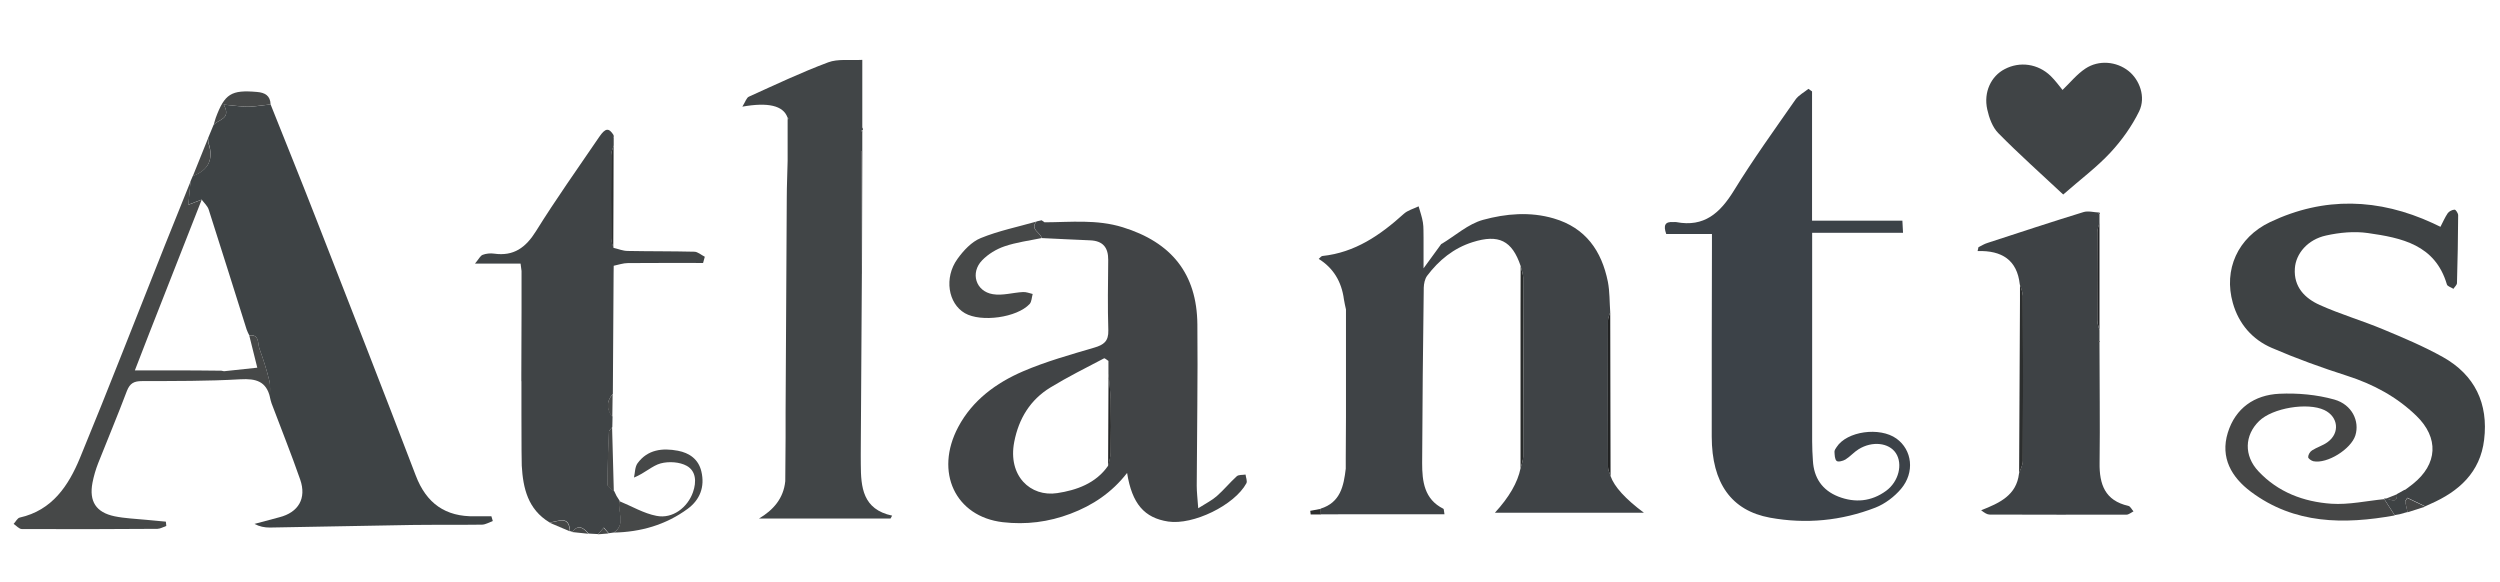
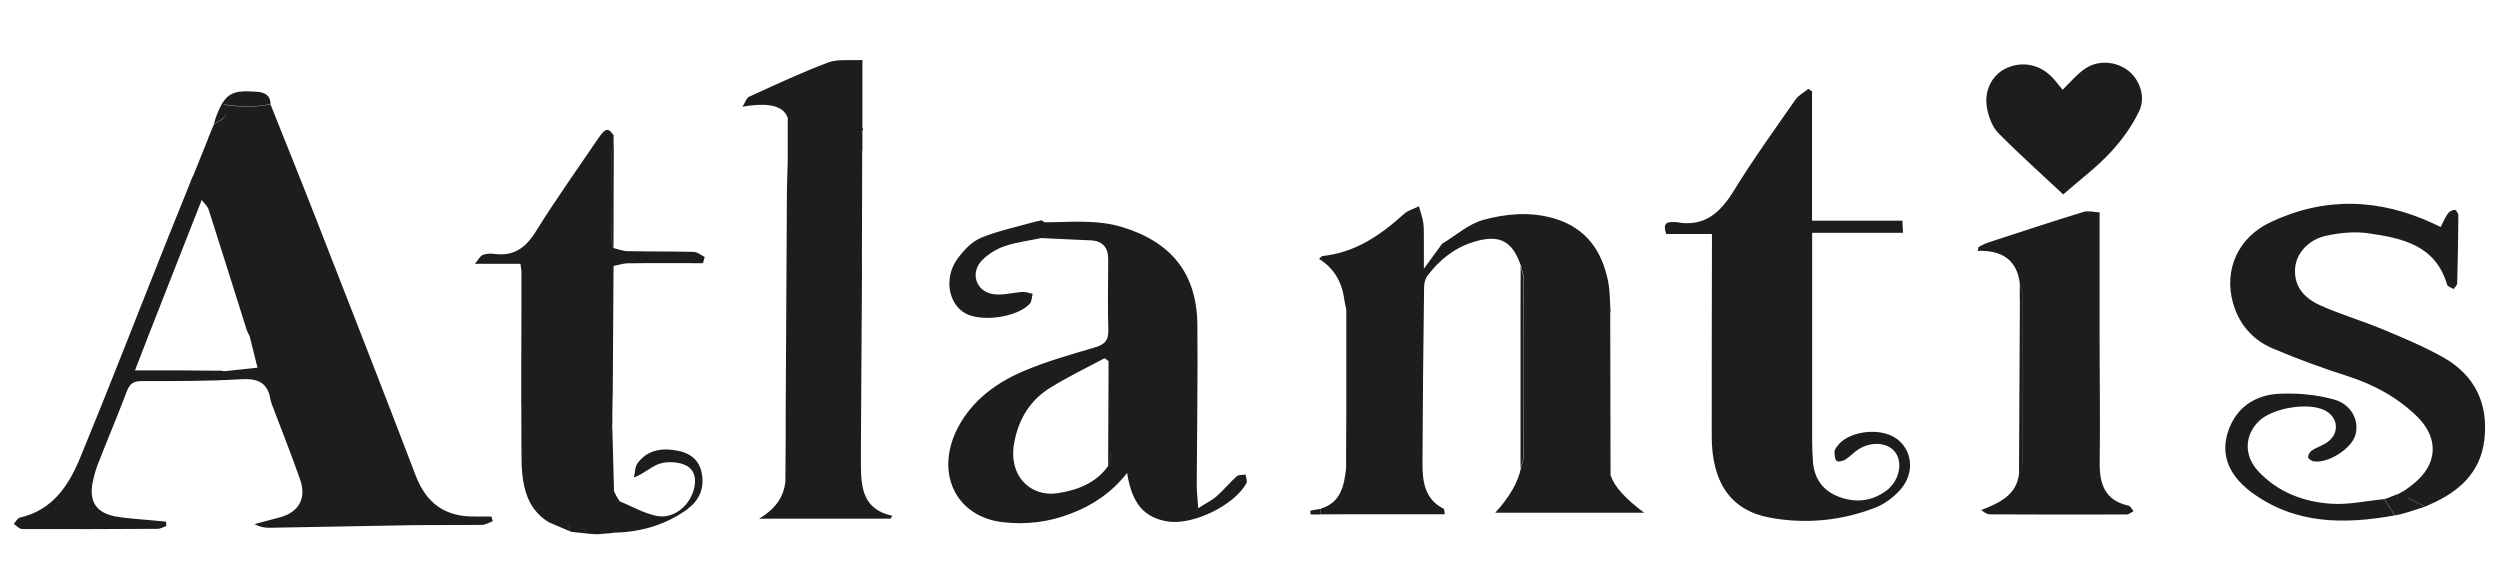
<svg xmlns="http://www.w3.org/2000/svg" id="Capa_1" viewBox="0 0 233.01 54.2">
  <defs>
-     <style>.cls-1{fill:#404446;}.cls-2{fill:#3e4345;}.cls-3{fill:#232426;}.cls-4{fill:#3e4244;}.cls-5{fill:#3c4248;}.cls-6{fill:#414547;}.cls-7{fill:#2c2e2e;}.cls-8{fill:#3e4245;}.cls-9{fill:#464848;}.cls-10{fill:#292a2c;}.cls-11{fill:#333536;}.cls-12{fill:#454646;}.cls-13{fill:#414446;}.cls-14{fill:#212222;}.cls-15{fill:#292b2a;}.cls-16{fill:#3f4346;}.cls-17{fill:#272828;}</style>
+     <style>.cls-1{fill:#1d1d1b;}</style>
  </defs>
-   <path class="cls-5" d="M159.56,21.81h-4.26c-.29-.82-.11-1.18,.69-1.11,.08,0,.16-.02,.24,0,2.61,.5,4.09-.85,5.38-2.94,1.78-2.9,3.78-5.67,5.73-8.47,.29-.42,.8-.67,1.21-1.01,.11,.08,.23,.16,.34,.24v12.05h8.42c.02,.4,.04,.72,.06,1.13h-8.47c0,.46,0,.84,0,1.22,0,6.07,0,12.14,0,18.21,0,.6,.03,1.2,.07,1.81,.09,1.6,.87,2.75,2.36,3.34,1.56,.61,3.09,.47,4.46-.53,1.18-.86,1.58-2.5,.91-3.52-.64-.97-2.2-1.15-3.47-.36-.44,.27-.79,.69-1.23,.96-.23,.14-.69,.25-.82,.13-.18-.16-.18-.56-.2-.86,0-.14,.11-.3,.2-.43,.95-1.48,4.02-1.91,5.58-.79,1.46,1.05,1.73,3.14,.42,4.69-.62,.73-1.49,1.39-2.38,1.74-3.17,1.23-6.48,1.55-9.83,.94-3.6-.66-5.42-3.22-5.43-7.55-.01-5.91,.01-11.82,.02-17.72,0-.35,0-.71,0-1.18Z" />
-   <g>
-     <path class="cls-16" d="M134.37,22.73c1.28-.77,2.47-1.86,3.86-2.24,2.12-.58,4.38-.78,6.59-.13,2.97,.87,4.46,3.02,5.04,5.9,.18,.93,.15,1.89,.22,2.84-.07,.26-.2,.51-.21,.77-.01,4.54-.01,9.09,0,13.63,0,.29,.16,.58,.24,.87q.51,1.48,3.11,3.42h-13.89q2-2.18,2.39-4.14c.09-.37,.25-.74,.25-1.11,.02-5.55,.02-11.09,0-16.64,0-.37-.16-.74-.24-1.11-.8-2.37-2.04-2.99-4.48-2.22-1.77,.56-3.14,1.68-4.24,3.14-.21,.29-.3,.73-.31,1.1-.07,5.45-.13,10.9-.15,16.35,0,1.7,.19,3.37,1.98,4.26,.06,.03,.04,.21,.1,.51h-8.9c-.71,0-1.42,0-2.14,.01-.16,0-.32,0-.49,0,0-.18-.01-.35-.02-.53,1.85-.57,2.16-2.11,2.35-3.73,0-.33,0-.67,0-1,0-1.26,.02-2.53,.02-3.79,0-.8,0-1.6,0-2.41,0-.15,0-.31,0-.46,0-.32,0-.64,0-.97,0-1.35,0-2.7,0-4.05,0-.72,0-1.44,0-2.16-.06-.31-.15-.62-.19-.93q-.33-2.52-2.35-3.78c.13-.1,.23-.26,.34-.27,3.04-.32,5.39-1.94,7.58-3.92,.37-.34,.92-.48,1.39-.71,.14,.5,.32,.99,.4,1.5,.08,.47,.04,.95,.06,1.43v2.85c.7-.97,1.18-1.62,1.66-2.28Z" />
-     <path class="cls-2" d="M19.39,12.92s.01-.06,.01-.06c.17-.41,.34-.82,.51-1.23,0,0,0,.02,0,.02,.44-.54,1.69-.55,.94-1.9,.89,.08,1.58,.2,2.27,.19,.7,0,1.4-.13,2.1-.21,1.42,3.56,2.86,7.11,4.25,10.68,3.11,7.96,6.23,15.92,9.28,23.91,.99,2.6,2.77,3.86,5.53,3.8,.51,0,1.01,0,1.52,0,.04,.15,.09,.29,.13,.44-.33,.12-.66,.33-1,.34-2.19,.03-4.37,0-6.56,.03-4.41,.07-8.82,.17-13.23,.24-.48,0-.96-.09-1.42-.34,.77-.21,1.54-.42,2.32-.62,1.77-.45,2.55-1.75,1.94-3.51-.83-2.39-1.78-4.74-2.67-7.11-.07-.18-.1-.37-.15-.56-.01-.52,.06-1.06-.06-1.55-.25-1.02-.57-2.02-.93-3.01-.17-.48,.02-1.32-.94-1.22-.08-.18-.18-.34-.24-.53-1.18-3.73-2.34-7.46-3.54-11.19-.11-.34-.43-.62-.66-.93-.35,.13-.69,.27-1.24,.48,.08-.84,.14-1.52,.21-2.2,0,0,0,.01,0,.01,.07-.17,.15-.34,.22-.51,0,0,0,.02,0,.02,1.44-.55,1.95-1.55,1.47-3.03-.05-.15-.04-.31-.05-.47Z" />
-     <path class="cls-13" d="M96.6,20.64c.16-.04,.32-.07,.48-.11,.09,.06,.18,.12,.28,.19,2.44-.01,4.86-.29,7.28,.46,4.53,1.4,6.92,4.32,6.96,9.06,.05,5.01-.04,10.02-.06,15.03,0,.58,.07,1.16,.14,2.1,.74-.47,1.29-.74,1.73-1.13,.66-.58,1.21-1.26,1.86-1.85,.18-.16,.54-.11,.82-.16,.03,.27,.18,.61,.08,.81-1.11,2.05-4.97,3.92-7.29,3.57-2.22-.34-3.37-1.65-3.83-4.53-1.43,1.84-3.21,3.02-5.27,3.8-2.05,.78-4.16,1.04-6.32,.79-4.42-.52-6.38-4.67-4.15-8.87,1.32-2.49,3.53-4.11,6.04-5.19,2.14-.92,4.4-1.55,6.64-2.21,.89-.26,1.34-.6,1.31-1.61-.07-2.19-.03-4.38-.01-6.56,.01-1.16-.49-1.78-1.68-1.83-1.51-.06-3.01-.14-4.52-.21-.1-.53-1.11-.79-.48-1.55Zm6.71,13c-.14-.08-.34-.28-.41-.24-1.68,.88-3.38,1.73-4.99,2.71-1.89,1.15-2.96,2.91-3.38,5.08-.61,3.16,1.51,5.15,4.01,4.77,1.78-.27,3.6-.9,4.74-2.55,.08-.41,.23-.81,.23-1.22,.03-1.65,.03-3.3,0-4.95-.02-.81-.13-1.61-.2-2.42,0-.16,0-.33,0-.49,0-.23,0-.47,0-.7Z" />
-     <path class="cls-6" d="M80.37,12.38c0,.56,0,1.11,0,1.67-.03,.03-.08,.06-.08,.08,.01,3.79,.03,7.58,.04,11.37-.03,5.37-.07,10.73-.1,16.1,0,.56-.01,1.11,0,1.67,.01,2.14,.17,4.2,2.92,4.79-.05,.09-.1,.18-.15,.27h-12.26c1.34-.79,2.29-1.88,2.45-3.48,.01-1.35,.02-2.7,.03-4.06,0-.4,0-.81,0-1.21,0-.39,0-.78,0-1.18,.04-6.66,.07-13.31,.11-19.97,0-1.15,.06-2.29,.08-3.44,0-.16,0-.32,0-.48,0-.72,0-1.43,0-2.15,0-.16,0-.32,0-.48,0-.24,0-.48,0-.72,.03-.02,.08-.06,.08-.07-.02-.06-.06-.11-.1-.16q-.6-1.63-4.2-.99c.28-.44,.38-.83,.61-.93,2.45-1.11,4.88-2.26,7.39-3.2,.91-.34,2.03-.17,3.18-.23,0,2.02,0,3.93,0,5.84,0,.15,0,.31,0,.46,.03,.06,.06,.12,.07,.18,0,.02-.05,.05-.07,.07-.03,.02-.09,.05-.08,.07,.02,.06,.05,.11,.08,.17Z" />
-     <path class="cls-1" d="M48.59,35.54c0-.16,0-.32,0-.48,0-2.07,.02-4.13,.02-6.2,0-1.2,0-2.4,0-3.6-.03-.23-.06-.46-.09-.69h-4.25c.36-.43,.49-.73,.72-.82,.32-.12,.71-.16,1.06-.11,1.83,.26,2.95-.56,3.91-2.1,1.86-2.99,3.91-5.87,5.89-8.78,.58-.85,.9-.87,1.35-.15-.03,.02-.09,.06-.08,.07,.02,.06,.05,.11,.08,.17,0,.24,0,.48,0,.71-.08,.29-.23,.58-.23,.87-.02,2.6-.02,5.19,0,7.79,0,.29,.14,.59,.21,.88,.44,.1,.88,.29,1.33,.29,2.06,.04,4.13,.02,6.19,.07,.34,0,.66,.31,.99,.47-.05,.19-.11,.39-.16,.58-2.33,0-4.67-.01-7,.01-.45,0-.89,.16-1.33,.25,0,.24,0,.48-.01,.71-.02,3.74-.05,7.48-.07,11.23-.63,.71-.57,1.43-.03,2.15,0,.32-.02,.63-.02,.95-.11,.15-.31,.29-.31,.45-.07,1.64-.13,3.29-.13,4.93,0,.2,.4,.39,.61,.59,0,0,0-.02,0-.02,.08,.17,.16,.33,.24,.5,0,0,0-.01,0-.01,.1,.15,.2,.31,.29,.46,0,0-.02-.02-.02-.02-.22,.97,.65,2.14-.53,2.94-.16,.02-.32,.04-.48,.07-.15-.18-.31-.35-.46-.53-.18,.2-.35,.41-.53,.61-.3-.02-.59-.03-.89-.05-.46-.51-.92-.93-1.51-.16-.07-.02-.15-.05-.22-.07-.08-1.59-1.16-.83-1.93-.82-1.99-1.21-2.45-3.16-2.57-5.28,0-.47-.01-.95-.02-1.42,0-1.12,0-2.23-.01-3.35,0-.16,0-.32,0-.48,0-.16,0-.32,0-.48,0-.72,0-1.43,0-2.15Z" />
-     <path class="cls-4" d="M224.14,45.67c.25-.19,.52-.37,.76-.57,2.3-1.84,2.44-4.29,.31-6.35-1.83-1.77-4.01-2.94-6.44-3.72-2.37-.76-4.73-1.61-7.02-2.6-1.82-.78-3.09-2.24-3.64-4.19-.88-3.1,.45-6.1,3.47-7.54,5.05-2.4,10.13-2.22,15.17,.1,.21,.1,.41,.2,.71,.34,.24-.46,.42-.89,.68-1.27,.13-.18,.42-.32,.64-.33,.11,0,.33,.34,.33,.52-.01,2.11-.05,4.22-.11,6.32,0,.18-.22,.36-.33,.54-.21-.14-.56-.23-.61-.41-1.09-3.71-4.22-4.34-7.37-4.79-1.26-.18-2.63-.05-3.89,.23-1.71,.37-2.82,1.68-2.91,3.07-.12,1.73,.94,2.79,2.33,3.41,1.91,.86,3.94,1.45,5.88,2.26,1.9,.79,3.8,1.59,5.59,2.59,2.98,1.67,4.25,4.34,3.84,7.71-.36,3.03-2.35,4.82-5.01,5.98-.08,.04-.16,.07-.24,.11-.08,.04-.16,.08-.24,.11-.56-.27-1.11-.53-1.67-.8-.07,.11-.14,.22-.2,.33,.07,.33,.15,.66,.22,1,0,0,.01,0,.01,0-.25,.07-.5,.14-.75,.21-.15,.03-.31,.05-.46,.08-.33-.51-.65-1.02-.98-1.52,.04-.05,.08-.06,.13-.02,.4-.03,1.08,.62,1.07-.43h.01c.23-.13,.47-.26,.7-.39Z" />
-     <path class="cls-8" d="M195.68,30.76c0,.32,0,.65,0,.97-.03,.02-.07,.05-.07,.06,.01,.05,.04,.11,.07,.16,0,3.73,.06,7.46,.01,11.19-.03,2,.5,3.52,2.68,4.01,.19,.04,.32,.34,.48,.51-.22,.11-.44,.31-.66,.31-4.25,.01-8.49,0-12.74-.01-.24,0-.47-.15-.8-.4,1.69-.67,3.3-1.38,3.53-3.43,.12-.39,.35-.77,.35-1.16,.02-5.13,.02-10.26,0-15.39,0-.36-.18-.73-.28-1.09-.25-2.25-1.66-3.16-3.93-3.09,.03-.12,.05-.24,.08-.36,.28-.14,.55-.31,.85-.4,2.97-.97,5.94-1.95,8.93-2.87,.44-.14,.98,.02,1.47,.04-.02,.02-.07,.06-.06,.07,.02,.05,.06,.1,.09,.15,0,.24,0,.49,0,.73-.07,.3-.2,.6-.2,.9-.02,2.74-.02,5.48,0,8.22,0,.3,.13,.6,.2,.9Z" />
-     <path class="cls-1" d="M192.24,8.38c.7-.67,1.33-1.46,2.13-1.99,1.25-.83,2.9-.66,4.01,.22,1.04,.82,1.64,2.43,1,3.76-.68,1.39-1.62,2.71-2.68,3.85-1.26,1.36-2.77,2.48-4.4,3.91-2.04-1.91-4.1-3.74-6.04-5.71-.55-.55-.87-1.44-1.04-2.22-.36-1.61,.36-3.11,1.63-3.76,1.41-.74,3.1-.5,4.28,.64,.44,.43,.8,.93,1.12,1.32Z" />
-     <path class="cls-9" d="M23.24,31.26c.96-.1,.77,.73,.94,1.22,.36,.99,.68,1.99,.93,3.01,.12,.49,.04,1.03,.06,1.55-.35-1.5-1.31-1.77-2.76-1.69-3.05,.18-6.12,.16-9.18,.17-.74,0-1.12,.2-1.4,.91-.85,2.26-1.79,4.49-2.68,6.74-.23,.59-.41,1.2-.53,1.82-.33,1.74,.33,2.77,2.06,3.13,.97,.2,1.97,.23,2.96,.33,.61,.06,1.21,.12,1.82,.17,.01,.13,.03,.27,.04,.4-.27,.09-.54,.26-.82,.27-4.21,.03-8.43,.04-12.64,.02-.26,0-.51-.31-.77-.48,.19-.2,.35-.54,.57-.59,3.04-.68,4.55-2.99,5.61-5.55,2.72-6.59,5.29-13.24,7.93-19.86,.79-1.98,1.59-3.96,2.39-5.94-.06,.68-.13,1.36-.21,2.2,.55-.21,.89-.35,1.24-.48-1.63,4.16-3.27,8.32-4.9,12.48-.42,1.08-.84,2.16-1.33,3.43,1.54,0,2.84,0,4.14,0,1.31,0,2.62,.02,3.92,.03,.08,.02,.17,.03,.25,.05,1.02-.11,2.04-.22,3.1-.33-.26-1.05-.51-2.03-.75-3.01Z" />
-     <path class="cls-12" d="M222.22,46.52c.33,.51,.65,1.02,.98,1.52-4.73,.85-9.35,.83-13.41-2.21-1.79-1.34-2.87-3.16-2.15-5.5,.71-2.29,2.48-3.52,4.8-3.63,1.7-.08,3.49,.08,5.13,.54,1.66,.47,2.37,2.03,1.96,3.34-.4,1.28-2.63,2.67-3.91,2.41-.19-.04-.5-.26-.49-.39,0-.22,.17-.5,.36-.62,.46-.3,1.02-.45,1.46-.78,1.16-.85,.99-2.36-.31-2.98-1.56-.74-4.83-.2-6.08,1.02-1.37,1.33-1.43,3.23-.07,4.68,1.83,1.96,4.22,2.85,6.8,3.03,1.63,.11,3.3-.27,4.95-.43Z" />
-     <path class="cls-9" d="M96.6,20.64c-.63,.76,.38,1.02,.48,1.55-1.16,.24-2.35,.39-3.46,.77-.76,.26-1.52,.72-2.08,1.3-1.13,1.16-.6,2.9,1,3.16,.9,.15,1.86-.15,2.8-.2,.3-.02,.61,.11,.91,.18-.09,.31-.09,.71-.28,.93-1.19,1.28-4.53,1.73-6.04,.86-1.56-.9-1.96-3.3-.69-5.06,.56-.78,1.32-1.6,2.17-1.94,1.66-.68,3.45-1.04,5.19-1.54Z" />
-     <path class="cls-9" d="M57.2,49.65c1.17-.8,.31-1.97,.53-2.94,1.15,.47,2.26,1.14,3.46,1.37,1.5,.3,2.9-.78,3.4-2.21,.34-.97,.28-1.97-.58-2.45-.66-.37-1.68-.43-2.43-.23-.79,.21-1.45,.9-2.49,1.32,.1-.45,.08-.98,.33-1.33,.94-1.29,2.33-1.44,3.76-1.17,1.06,.2,1.92,.78,2.19,1.93,.34,1.43-.13,2.64-1.27,3.48-2.04,1.5-4.38,2.17-6.91,2.22Z" />
-     <path class="cls-9" d="M25.22,9.73c-.7,.07-1.4,.2-2.1,.21-.69,0-1.38-.11-2.27-.19,.75,1.35-.5,1.36-.94,1.9,.07-.22,.12-.45,.2-.67,.83-2.24,1.45-2.62,3.84-2.41,.74,.06,1.25,.34,1.27,1.17Z" />
-     <path class="cls-15" d="M141.73,24.8c.08,.37,.24,.74,.24,1.11,.01,5.55,.01,11.09,0,16.64,0,.37-.16,.74-.25,1.11,0-4.9,0-9.81,0-14.71,0-1.38,0-2.77,.01-4.15Z" />
-     <path class="cls-7" d="M188.26,26.48c.1,.36,.27,.73,.28,1.09,.02,5.13,.02,10.26,0,15.39,0,.39-.23,.77-.35,1.16,.03-5.36,.05-10.73,.08-16.09,0-.52,0-1.03,0-1.55Z" />
-     <path class="cls-14" d="M150.11,44.38c-.08-.29-.24-.58-.24-.87-.01-4.54-.01-9.09,0-13.63,0-.26,.13-.51,.21-.77,.01,5.09,.02,10.18,.03,15.27Z" />
-     <path class="cls-9" d="M57.22,45.8c-.21-.2-.61-.39-.61-.59,0-1.64,.06-3.29,.13-4.93,0-.15,.2-.3,.31-.45,.05,1.99,.11,3.97,.16,5.96Z" />
-     <path class="cls-10" d="M80.33,25.5c-.02-3.79-.03-7.58-.04-11.37,0-.03,.05-.06,.08-.08-.01,3.82-.02,7.64-.03,11.46Z" />
-     <path class="cls-9" d="M19.39,12.92c.02,.16,0,.32,.05,.47,.48,1.48-.02,2.48-1.47,3.03,.47-1.17,.94-2.33,1.41-3.5Z" />
-     <path class="cls-3" d="M195.68,30.76c-.07-.3-.2-.6-.2-.9-.02-2.74-.01-5.48,0-8.22,0-.3,.13-.6,.2-.9,0,3.34,0,6.68,0,10.01Z" />
-     <path class="cls-7" d="M57.17,23.12c-.07-.29-.21-.59-.21-.88-.01-2.6-.01-5.19,0-7.79,0-.29,.15-.58,.23-.87,0,3.18-.02,6.37-.03,9.55Z" />
-     <path class="cls-12" d="M224.39,47.75c-.07-.33-.15-.66-.22-1,.07-.11,.14-.22,.2-.33,.56,.27,1.11,.53,1.67,.8-.55,.18-1.1,.36-1.65,.53Z" />
-     <path class="cls-10" d="M48.62,28.86c0,2.07-.02,4.13-.02,6.2,0-2.07,.02-4.13,.02-6.2Z" />
-     <path class="cls-9" d="M51.18,48.7c.76-.01,1.85-.77,1.93,.82-.64-.27-1.29-.55-1.93-.82Z" />
-     <path class="cls-9" d="M57.07,38.89c-.54-.73-.59-1.44,.03-2.15-.01,.72-.02,1.44-.03,2.15Z" />
-     <path class="cls-10" d="M73.22,40.8c-.01,1.35-.02,2.7-.03,4.06,.01-1.35,.02-2.7,.03-4.06Z" />
-     <path class="cls-9" d="M53.33,49.59c.59-.78,1.06-.36,1.51,.16-.5-.05-1.01-.11-1.51-.16Z" />
-     <path class="cls-9" d="M55.73,49.8c.18-.2,.35-.41,.53-.61,.15,.18,.31,.35,.46,.53-.33,.03-.66,.06-.99,.08Z" />
-     <path class="cls-11" d="M125.48,36.49c0,.8,0,1.6,0,2.41,0-.8,0-1.6,0-2.41Z" />
-     <path class="cls-10" d="M48.59,35.54c0,.72,0,1.43,0,2.15,0-.72,0-1.43,0-2.15Z" />
-     <path class="cls-11" d="M125.48,28.85c0,.72,0,1.44,0,2.16,0-.72,0-1.44,0-2.16Z" />
-     <path class="cls-7" d="M123.59,47.95c.71,0,1.42,0,2.14-.01-.71,0-1.42,0-2.14,.01Z" />
-     <path class="cls-12" d="M223.42,46.06c0,1.05-.67,.4-1.07,.43,.36-.14,.71-.29,1.07-.43Z" />
-     <path class="cls-7" d="M123.09,47.42c0,.18,.01,.35,.02,.53h-.95c-.01-.11-.03-.23-.04-.34,.32-.06,.65-.12,.97-.18Z" />
-     <path class="cls-9" d="M19.91,11.63c-.17,.41-.34,.82-.51,1.23,.17-.41,.34-.82,.51-1.23Z" />
-     <path class="cls-10" d="M48.6,41.99c0,.47,.01,.95,.02,1.42,0-.47-.01-.95-.02-1.42Z" />
-     <path class="cls-10" d="M73.23,38.42c0,.39,0,.78,0,1.18,0-.39,0-.78,0-1.18Z" />
-     <path class="cls-12" d="M224.14,45.67c-.23,.13-.47,.26-.7,.39,.23-.13,.47-.26,.7-.39Z" />
-     <path class="cls-11" d="M125.48,35.06c0,.32,0,.64,0,.97,0-.32,0-.64,0-.97Z" />
-     <path class="cls-11" d="M125.44,42.69c0,.33,0,.67,0,1,0-.33,0-.67,0-1Z" />
-     <path class="cls-9" d="M57.18,25.51c0-.24,0-.48,.01-.71,0,.24,0,.48-.01,.71Z" />
-     <path class="cls-10" d="M48.53,24.57c.03,.23,.06,.46,.09,.69-.03-.23-.06-.46-.09-.69Z" />
-     <path class="cls-12" d="M223.66,47.96c.25-.07,.5-.14,.75-.21-.25,.07-.5,.14-.75,.21Z" />
-     <path class="cls-9" d="M57.45,46.28c-.08-.17-.16-.33-.24-.5,.08,.17,.16,.33,.24,.5Z" />
-     <path class="cls-9" d="M57.74,46.73c-.1-.15-.2-.31-.29-.46,.1,.15,.2,.31,.29,.46Z" />
-     <path class="cls-10" d="M80.38,11.89c0-.15,0-.31,0-.46,0,.15,0,.31,0,.46Z" />
-     <path class="cls-11" d="M73.43,11.9c0,.16,0,.32,0,.48,0-.16,0-.32,0-.48Z" />
-     <path class="cls-11" d="M73.43,14.52c0,.16,0,.32,0,.48,0-.16,0-.32,0-.48Z" />
-     <path class="cls-10" d="M48.59,38.17c0,.16,0,.32,0,.48,0-.16,0-.32,0-.48Z" />
-     <path class="cls-9" d="M17.99,16.4c-.07,.17-.15,.34-.22,.51,.07-.17,.15-.34,.22-.51Z" />
-     <path class="cls-12" d="M226.28,47.11c.08-.04,.16-.07,.24-.11-.08,.04-.16,.07-.24,.11Z" />
-     <path class="cls-9" d="M97.36,20.72c-.09-.06-.18-.12-.28-.19,.09,.06,.18,.12,.28,.19Z" />
-     <path class="cls-3" d="M195.68,31.95c-.02-.05-.05-.1-.07-.16,0-.01,.05-.04,.07-.06,.03,.07,.03,.15,0,.22Z" />
-     <path class="cls-3" d="M195.68,20.01s-.07-.09-.09-.15c0-.01,.04-.05,.06-.07,.06,.07,.07,.14,.03,.22Z" />
-     <path class="cls-10" d="M80.37,12.38c-.03-.06-.06-.11-.08-.17,0-.01,.05-.05,.08-.07,0,.08,0,.16,0,.24Z" />
-     <path class="cls-7" d="M57.2,12.85c-.03-.06-.06-.11-.08-.17,0-.02,.05-.05,.08-.07,0,.08,0,.16,0,.24Z" />
-     <path class="cls-11" d="M73.41,10.95c.03,.05,.07,.1,.1,.16,0,.01-.05,.05-.08,.07,0-.08-.01-.15-.02-.23Z" />
-     <path class="cls-17" d="M103.28,43.42c.01-2.86,.02-5.73,.04-8.59,.07,.81,.18,1.61,.2,2.42,.03,1.65,.03,3.3,0,4.95,0,.41-.15,.81-.23,1.22Z" />
-     <path class="cls-17" d="M103.32,34.34c0-.23,0-.47,0-.7,0,.23,0,.47,0,.7Z" />
-     <path class="cls-11" d="M20.64,34.55c.08,.02,.17,.03,.25,.05-.08-.02-.17-.03-.25-.05Z" />
-   </g>
+   <path class="cls-1" d="M159.56,21.81h-4.26c-.29-.82-.11-1.18,.69-1.11,.08,0,.16-.02,.24,0,2.61,.5,4.09-.85,5.38-2.94,1.78-2.9,3.78-5.67,5.73-8.47,.29-.42,.8-.67,1.21-1.01,.11,.08,.23,.16,.34,.24v12.05h8.42c.02,.4,.04,.72,.06,1.13h-8.47c0,.46,0,.84,0,1.22,0,6.07,0,12.14,0,18.21,0,.6,.03,1.2,.07,1.81,.09,1.6,.87,2.75,2.36,3.34,1.56,.61,3.09,.47,4.46-.53,1.18-.86,1.58-2.5,.91-3.52-.64-.97-2.2-1.15-3.47-.36-.44,.27-.79,.69-1.23,.96-.23,.14-.69,.25-.82,.13-.18-.16-.18-.56-.2-.86,0-.14,.11-.3,.2-.43,.95-1.48,4.02-1.91,5.58-.79,1.46,1.05,1.73,3.14,.42,4.69-.62,.73-1.49,1.39-2.38,1.74-3.17,1.23-6.48,1.55-9.83,.94-3.6-.66-5.42-3.22-5.43-7.55-.01-5.91,.01-11.82,.02-17.72,0-.35,0-.71,0-1.18Zm-26.85,3.2v-2.85c-.02-.48,.02-.96-.06-1.43-.08-.51-.26-1-.4-1.5-.47,.23-1.02,.37-1.39,.71-2.19,1.98-4.54,3.6-7.58,3.92-.12,.01-.22,.17-.34,.27q2.02,1.25,2.35,3.78c.04,.31,.13,.62,.19,.93,0,.72,0,1.44,0,2.16,0,1.35,0,2.7,0,4.05,0,.32,0,.64,0,.97,0,.15,0,.31,0,.46,0,.8,0,1.6,0,2.41,0,1.26-.02,2.53-.02,3.79,0,.33,0,.67,0,1-.19,1.62-.5,3.16-2.35,3.73,0,.18,.01,.35,.02,.53,.16,0,.32,0,.49,0,.71,0,1.42,0,2.14-.01h8.9c-.05-.29-.04-.48-.1-.51-1.79-.9-1.98-2.56-1.98-4.26,.02-5.45,.08-10.9,.15-16.35,0-.37,.09-.82,.31-1.1,1.1-1.46,2.47-2.58,4.24-3.14,2.44-.78,3.68-.15,4.48,2.22,.08,.37,.24,.74,.24,1.11,.01,5.55,.01,11.09,0,16.64,0,.37-.16,.74-.25,1.11q-.39,1.95-2.39,4.14h13.89q-2.6-1.93-3.11-3.42c-.08-.29-.24-.58-.24-.87-.01-4.54-.01-9.09,0-13.63,0-.26,.13-.51,.21-.77-.07-.95-.04-1.92-.22-2.84-.57-2.89-2.07-5.03-5.04-5.9-2.21-.65-4.46-.45-6.59,.13-1.39,.38-2.58,1.47-3.86,2.24-.48,.66-.95,1.31-1.66,2.28ZM19.45,13.39c.48,1.48-.02,2.48-1.47,3.03,0,0,0-.02,0-.02-.07,.17-.15,.34-.22,.51h0c-.06,.67-.13,1.35-.21,2.19,.55-.21,.89-.35,1.24-.48,.22,.31,.55,.59,.66,.93,1.2,3.72,2.36,7.46,3.54,11.19,.06,.18,.16,.35,.24,.53,.96-.1,.77,.73,.94,1.22,.36,.99,.68,1.99,.93,3.01,.12,.49,.04,1.03,.06,1.55,.05,.19,.09,.38,.15,.56,.89,2.37,1.84,4.72,2.67,7.11,.61,1.76-.17,3.06-1.94,3.51-.77,.2-1.54,.41-2.32,.62,.46,.25,.94,.35,1.42,.34,4.41-.07,8.82-.17,13.23-.24,2.19-.03,4.37,0,6.56-.03,.33,0,.66-.22,1-.34-.04-.15-.09-.29-.13-.44-.51,0-1.01,0-1.52,0-2.75,.05-4.53-1.2-5.53-3.8-3.05-7.99-6.17-15.95-9.28-23.91-1.39-3.57-2.83-7.12-4.25-10.68-.7,.07-1.4,.2-2.1,.21-.69,0-1.38-.11-2.27-.19,.75,1.35-.5,1.36-.94,1.9,0,0,0-.02,0-.02-.17,.41-.34,.82-.51,1.23,0,0-.01,.06-.01,.06,.02,.16,0,.32,.05,.47Zm77.64,8.8c1.51,.07,3.01,.15,4.52,.21,1.19,.05,1.69,.67,1.68,1.83-.02,2.19-.05,4.38,.01,6.56,.03,1.01-.42,1.35-1.31,1.61-2.24,.66-4.5,1.29-6.64,2.21-2.51,1.08-4.72,2.7-6.04,5.19-2.23,4.2-.27,8.36,4.15,8.87,2.16,.25,4.28,0,6.32-.79,2.06-.78,3.83-1.96,5.27-3.8,.45,2.87,1.6,4.19,3.83,4.53,2.31,.35,6.18-1.52,7.29-3.57,.11-.2-.04-.53-.08-.81-.28,.05-.64,0-.82,.16-.65,.58-1.21,1.27-1.86,1.85-.44,.39-.99,.65-1.73,1.13-.06-.94-.14-1.52-.14-2.1,.02-5.01,.11-10.02,.06-15.03-.05-4.74-2.43-7.67-6.96-9.06-2.42-.75-4.85-.47-7.28-.46-.09-.06-.18-.12-.28-.19-.16,.04-.32,.07-.48,.11-.63,.76,.38,1.02,.48,1.55Zm6.23,12.15c0,.16,0,.33,0,.49,.07,.81,.18,1.61,.2,2.42,.03,1.65,.03,3.3,0,4.95,0,.41-.15,.81-.23,1.22-1.15,1.65-2.96,2.28-4.74,2.55-2.5,.37-4.62-1.61-4.01-4.77,.42-2.17,1.49-3.93,3.38-5.08,1.61-.99,3.32-1.83,4.99-2.71,.08-.04,.27,.15,.41,.24,0,.23,0,.47,0,.7Zm-23.02-22.13s.05-.05,.08-.07c.03-.02,.08-.05,.07-.07-.01-.06-.05-.12-.07-.18,0-.15,0-.31,0-.46,0-1.91,0-3.82,0-5.84-1.16,.07-2.27-.11-3.18,.23-2.51,.94-4.94,2.09-7.39,3.2-.23,.1-.33,.49-.61,.93q3.6-.64,4.2,.99c.03,.05,.07,.1,.1,.16,0,.01-.05,.05-.08,.07,0,.24,0,.48,0,.72,0,.16,0,.32,0,.48,0,.72,0,1.43,0,2.15,0,.16,0,.32,0,.48-.03,1.15-.08,2.29-.08,3.44-.04,6.66-.07,13.31-.11,19.97,0,.39,0,.78,0,1.18,0,.4,0,.81,0,1.21-.01,1.35-.02,2.7-.03,4.06-.15,1.6-1.1,2.69-2.45,3.48h12.26c.05-.09,.1-.18,.15-.27-2.75-.59-2.91-2.65-2.92-4.79,0-.56,0-1.11,0-1.67,.03-5.37,.07-10.73,.1-16.1-.02-3.79-.03-7.58-.04-11.37,0-.03,.05-.06,.08-.08,0-.56,0-1.11,0-1.67-.03-.06-.06-.11-.08-.17Zm-31.71,25.48c0,.16,0,.32,0,.48,0,.16,0,.32,0,.48,0,1.12,0,2.23,.01,3.35,0,.47,.01,.95,.02,1.42,.12,2.12,.57,4.07,2.57,5.28,.76-.01,1.85-.77,1.93,.82,.07,.02,.15,.05,.22,.07,.59-.78,1.06-.36,1.51,.16,.3,.02,.59,.03,.89,.05,.18-.2,.35-.41,.53-.61,.15,.18,.31,.35,.46,.53,.16-.02,.32-.04,.48-.07,1.17-.8,.31-1.97,.53-2.94,0,0,.02,.02,.02,.02-.1-.15-.2-.31-.29-.46,0,0,0,.01,0,.01-.08-.17-.16-.33-.24-.5,0,0,0,.02,0,.02-.21-.2-.61-.39-.61-.59,0-1.64,.06-3.29,.13-4.93,0-.15,.2-.3,.31-.45,0-.32,.02-.63,.02-.95-.54-.73-.59-1.44,.03-2.15,.02-3.74,.05-7.48,.07-11.23,0-.24,0-.48,.01-.71,.44-.09,.89-.24,1.33-.25,2.33-.03,4.67-.01,7-.01,.05-.19,.11-.39,.16-.58-.33-.16-.66-.46-.99-.47-2.06-.06-4.13-.03-6.19-.07-.44,0-.88-.19-1.33-.29-.07-.29-.21-.59-.21-.88-.01-2.6-.01-5.19,0-7.79,0-.29,.15-.58,.23-.87,0-.24,0-.48,0-.71-.03-.06-.06-.11-.08-.17,0-.02,.05-.05,.08-.07-.45-.73-.76-.71-1.35,.15-1.98,2.92-4.03,5.79-5.89,8.78-.96,1.55-2.08,2.36-3.91,2.1-.34-.05-.74-.02-1.06,.11-.22,.09-.36,.39-.72,.82h4.25c.03,.23,.06,.46,.09,.69,0,1.2,0,2.4,0,3.6,0,2.07-.02,4.13-.02,6.2,0,.16,0,.32,0,.48,0,.72,0,1.43,0,2.15Zm174.85,8.37h-.01c0,1.06-.67,.4-1.07,.43-.05-.04-.09-.03-.13,.02,.33,.51,.65,1.02,.98,1.52,.15-.03,.31-.05,.46-.08,.25-.07,.5-.14,.75-.21,0,0-.01,0-.01,0-.07-.33-.15-.66-.22-1,.07-.11,.14-.22,.2-.33,.56,.27,1.11,.53,1.67,.8,.08-.04,.16-.08,.24-.11,.08-.04,.16-.07,.24-.11,2.66-1.17,4.65-2.95,5.01-5.98,.4-3.37-.87-6.04-3.84-7.71-1.79-1-3.69-1.8-5.59-2.59-1.94-.81-3.97-1.4-5.88-2.26-1.39-.62-2.44-1.68-2.33-3.41,.09-1.39,1.2-2.7,2.91-3.07,1.26-.27,2.63-.41,3.89-.23,3.15,.45,6.28,1.08,7.37,4.79,.05,.18,.4,.28,.61,.41,.12-.18,.33-.36,.33-.54,.06-2.11,.09-4.22,.11-6.32,0-.19-.22-.53-.33-.52-.22,0-.51,.15-.64,.33-.27,.38-.45,.82-.68,1.27-.29-.14-.5-.24-.71-.34-5.04-2.33-10.12-2.5-15.17-.1-3.02,1.43-4.35,4.44-3.47,7.54,.55,1.94,1.81,3.4,3.64,4.19,2.29,.98,4.64,1.84,7.02,2.6,2.43,.78,4.61,1.95,6.44,3.72,2.13,2.05,1.99,4.51-.31,6.35-.25,.2-.51,.38-.76,.57-.23,.13-.47,.26-.7,.39Zm-27.95-16.2c-.02-2.74-.01-5.48,0-8.22,0-.3,.13-.6,.2-.9,0-.24,0-.49,0-.73-.03-.05-.07-.09-.09-.15,0-.01,.04-.05,.06-.07-.49-.02-1.02-.17-1.47-.04-2.99,.92-5.96,1.9-8.93,2.87-.3,.1-.57,.27-.85,.4-.03,.12-.05,.24-.08,.36,2.26-.07,3.68,.84,3.93,3.09,.1,.36,.27,.73,.28,1.09,.02,5.13,.02,10.26,0,15.39,0,.39-.23,.77-.35,1.16-.23,2.05-1.83,2.76-3.53,3.43,.33,.25,.56,.4,.8,.4,4.25,.02,8.49,.03,12.74,.01,.22,0,.44-.2,.66-.31-.16-.18-.29-.47-.48-.51-2.18-.49-2.71-2-2.68-4.01,.05-3.73,0-7.46-.01-11.19-.02-.05-.05-.1-.07-.16,0-.01,.05-.04,.07-.06,0-.32,0-.65,0-.97-.07-.3-.2-.6-.2-.9Zm-4.36-22.79c-1.18-1.15-2.87-1.38-4.28-.64-1.26,.66-1.98,2.15-1.63,3.76,.17,.79,.49,1.67,1.04,2.22,1.94,1.96,4,3.8,6.04,5.71,1.63-1.42,3.14-2.55,4.4-3.91,1.06-1.14,2.01-2.45,2.68-3.85,.64-1.33,.04-2.94-1-3.76-1.11-.87-2.76-1.05-4.01-.22-.8,.53-1.43,1.32-2.13,1.99-.32-.38-.68-.89-1.12-1.32ZM23.99,34.27c-1.05,.11-2.08,.22-3.1,.33-.08-.02-.17-.03-.25-.05-1.31,0-2.62-.02-3.92-.03-1.3,0-2.61,0-4.14,0,.49-1.27,.91-2.35,1.33-3.43,1.63-4.16,3.27-8.32,4.9-12.48-.35,.13-.69,.27-1.24,.48,.08-.84,.14-1.52,.21-2.2-.8,1.98-1.6,3.96-2.39,5.94-2.64,6.62-5.21,13.28-7.93,19.86-1.06,2.57-2.57,4.87-5.61,5.55-.22,.05-.38,.39-.57,.59,.26,.17,.51,.47,.77,.48,4.21,.02,8.43,0,12.64-.02,.27,0,.54-.17,.82-.27-.01-.13-.03-.27-.04-.4-.61-.06-1.21-.11-1.82-.17-.99-.1-1.99-.14-2.96-.33-1.73-.35-2.39-1.39-2.06-3.13,.12-.62,.3-1.24,.53-1.82,.88-2.25,1.82-4.48,2.68-6.74,.27-.72,.66-.91,1.4-.91,3.06,0,6.13,.01,9.18-.17,1.45-.09,2.41,.18,2.76,1.69-.01-.52,.06-1.06-.06-1.55-.25-1.02-.57-2.02-.93-3.01-.17-.48,.02-1.32-.94-1.22,.24,.98,.49,1.96,.75,3.01Zm193.29,12.68c-2.58-.17-4.97-1.07-6.8-3.03-1.35-1.45-1.3-3.35,.07-4.68,1.25-1.21,4.52-1.76,6.08-1.02,1.3,.62,1.47,2.13,.31,2.98-.44,.32-1,.48-1.46,.78-.19,.12-.35,.4-.36,.62,0,.13,.3,.35,.49,.39,1.29,.26,3.52-1.13,3.91-2.41,.4-1.3-.3-2.87-1.96-3.34-1.64-.46-3.43-.62-5.13-.54-2.31,.11-4.09,1.34-4.8,3.63-.72,2.33,.37,4.15,2.15,5.5,4.06,3.05,8.68,3.06,13.41,2.21-.33-.51-.65-1.02-.98-1.52-1.65,.16-3.32,.54-4.95,.43ZM91.41,22.18c-.85,.35-1.61,1.17-2.17,1.94-1.27,1.75-.87,4.15,.69,5.06,1.5,.87,4.84,.42,6.04-.86,.2-.21,.19-.61,.28-.93-.3-.06-.61-.19-.91-.18-.94,.05-1.9,.35-2.8,.2-1.6-.27-2.14-2-1-3.16,.56-.57,1.32-1.04,2.08-1.3,1.11-.38,2.3-.52,3.46-.77-.1-.53-1.11-.79-.48-1.55-1.74,.5-3.53,.86-5.19,1.54Zm-27.31,25.24c1.14-.83,1.61-2.05,1.27-3.48-.27-1.15-1.14-1.73-2.19-1.93-1.43-.28-2.82-.12-3.76,1.17-.25,.34-.23,.88-.33,1.33,1.04-.42,1.7-1.11,2.49-1.32,.75-.2,1.77-.14,2.43,.23,.86,.48,.92,1.48,.58,2.45-.5,1.43-1.9,2.51-3.4,2.21-1.2-.24-2.31-.9-3.46-1.37-.22,.97,.65,2.14-.53,2.94,2.53-.05,4.87-.73,6.91-2.22ZM23.95,8.56c-2.39-.21-3.01,.17-3.84,2.41-.08,.22-.13,.45-.2,.67,.44-.54,1.69-.55,.94-1.9,.89,.08,1.58,.2,2.27,.19,.7,0,1.4-.13,2.1-.21-.01-.83-.53-1.11-1.27-1.17Zm117.77,20.39c0,4.9,0,9.81,0,14.71,.09-.37,.25-.74,.25-1.11,.02-5.55,.02-11.09,0-16.64,0-.37-.16-.74-.24-1.11,0,1.38-.01,2.77-.01,4.15Zm46.54-.92c-.03,5.36-.05,10.73-.08,16.09,.12-.39,.35-.77,.35-1.16,.02-5.13,.02-10.26,0-15.39,0-.36-.18-.73-.28-1.09,0,.52,0,1.03,0,1.55Zm-38.18,1.07c-.07,.26-.2,.51-.21,.77-.01,4.54-.01,9.09,0,13.63,0,.29,.16,.58,.24,.87-.01-5.09-.02-10.18-.03-15.27Zm-93.02,10.74c-.11,.15-.31,.29-.31,.45-.07,1.64-.13,3.29-.13,4.93,0,.2,.4,.39,.61,.59-.05-1.99-.11-3.97-.16-5.96Zm23.31-25.79s-.08,.06-.08,.08c.01,3.79,.03,7.58,.04,11.37,.01-3.82,.02-7.64,.03-11.46Zm-62.39,2.37c1.44-.55,1.95-1.55,1.47-3.03-.05-.15-.04-.31-.05-.47-.47,1.17-.94,2.33-1.41,3.5Zm177.71,4.32c-.07,.3-.2,.6-.2,.9-.02,2.74-.02,5.48,0,8.22,0,.3,.13,.6,.2,.9,0-3.34,0-6.68,0-10.01ZM57.2,13.57c-.08,.29-.23,.58-.23,.87-.02,2.6-.02,5.19,0,7.79,0,.29,.14,.59,.21,.88,0-3.18,.02-6.37,.03-9.55ZM226.04,47.22c-.56-.27-1.11-.53-1.67-.8-.07,.11-.14,.22-.2,.33,.07,.33,.15,.66,.22,1,.55-.18,1.1-.36,1.65-.53ZM48.59,35.06c0-2.07,.02-4.13,.02-6.2,0,2.07-.02,4.13-.02,6.2Zm4.52,14.45c-.08-1.59-1.16-.83-1.93-.82,.64,.27,1.29,.55,1.93,.82Zm3.99-12.78c-.63,.71-.57,1.43-.03,2.15,.01-.72,.02-1.44,.03-2.15Zm16.08,8.12c.01-1.35,.02-2.7,.03-4.06-.01,1.35-.02,2.7-.03,4.06Zm-18.34,4.89c-.46-.51-.92-.93-1.51-.16,.5,.05,1.01,.11,1.51,.16Zm1.88-.03c-.15-.18-.31-.35-.46-.53-.18,.2-.35,.41-.53,.61,.33-.03,.66-.06,.99-.08Zm68.75-10.81c0-.8,0-1.6,0-2.41,0,.8,0,1.6,0,2.41Zm-76.88-1.2c0-.72,0-1.43,0-2.15,0,.72,0,1.43,0,2.15Zm76.89-8.84c0,.72,0,1.44,0,2.16,0-.72,0-1.44,0-2.16Zm-1.89,19.1c.71,0,1.42,0,2.14-.01-.71,0-1.42,0-2.14,.01Zm98.76-1.46c.4-.03,1.08,.62,1.07-.43-.36,.14-.71,.29-1.07,.43Zm-100.23,1.11c.01,.11,.03,.23,.04,.34h.95c0-.18-.01-.35-.02-.53-.32,.06-.65,.12-.97,.18ZM19.41,12.86c.17-.41,.34-.82,.51-1.23-.17,.41-.34,.82-.51,1.23Zm29.21,30.56c0-.47-.01-.95-.02-1.42,0,.47,.01,.95,.02,1.42Zm24.6-3.82c0-.39,0-.78,0-1.18,0,.39,0,.78,0,1.18Zm150.92,6.08c-.23,.13-.47,.26-.7,.39,.23-.13,.47-.26,.7-.39Zm-98.66-9.65c0-.32,0-.64,0-.97,0,.32,0,.64,0,.97Zm-.04,7.66c0-.33,0-.67,0-1,0,.33,0,.67,0,1ZM57.19,24.8c0,.24,0,.48-.01,.71,0-.24,0-.48,.01-.71Zm-8.66-.22c.03,.23,.06,.46,.09,.69-.03-.23-.06-.46-.09-.69Zm175.87,23.18c-.25,.07-.5,.14-.75,.21,.25-.07,.5-.14,.75-.21Zm-167.19-1.96c.08,.17,.16,.33,.24,.5-.08-.17-.16-.33-.24-.5Zm.24,.48c.1,.15,.2,.31,.29,.46-.1-.15-.2-.31-.29-.46ZM80.39,11.43c0,.15,0,.31,0,.46,0-.15,0-.31,0-.46Zm-6.96,.95c0-.16,0-.32,0-.48,0,.16,0,.32,0,.48Zm0,2.63c0-.16,0-.32,0-.48,0,.16,0,.32,0,.48Zm-24.83,23.64c0-.16,0-.32,0-.48,0,.16,0,.32,0,.48ZM17.99,16.4c-.07,.17-.15,.34-.22,.51,.07-.17,.15-.34,.22-.51Zm208.29,30.71c.08-.04,.16-.07,.24-.11-.08,.04-.16,.07-.24,.11ZM97.36,20.72c-.09-.06-.18-.12-.28-.19,.09,.06,.18,.12,.28,.19Zm98.32,11.01s-.07,.05-.07,.06c.01,.05,.04,.11,.07,.16,.04-.07,.04-.15,0-.22Zm-.02-11.94s-.07,.06-.06,.07c.02,.05,.06,.1,.09,.15,.04-.08,.03-.15-.03-.22Zm-115.28-7.65s-.09,.05-.08,.07c.02,.06,.05,.11,.08,.17,0-.08,0-.16,0-.24Zm-23.17,.47s-.09,.06-.08,.07c.02,.06,.05,.11,.08,.17,0-.08,0-.16,0-.24Zm16.22-1.43s.08-.06,.08-.07c-.02-.06-.06-.11-.1-.16,0,.08,.01,.15,.02,.23Zm30.09,31.02c.03-1.65,.03-3.3,0-4.95-.02-.81-.13-1.61-.2-2.42-.01,2.86-.02,5.73-.04,8.59,.08-.41,.23-.81,.23-1.22Zm-.2-7.86c0-.23,0-.47,0-.7,0,.23,0,.47,0,.7Zm-82.68,.21c.08,.02,.17,.03,.25,.05-.08-.02-.17-.03-.25-.05Z" />
</svg>
